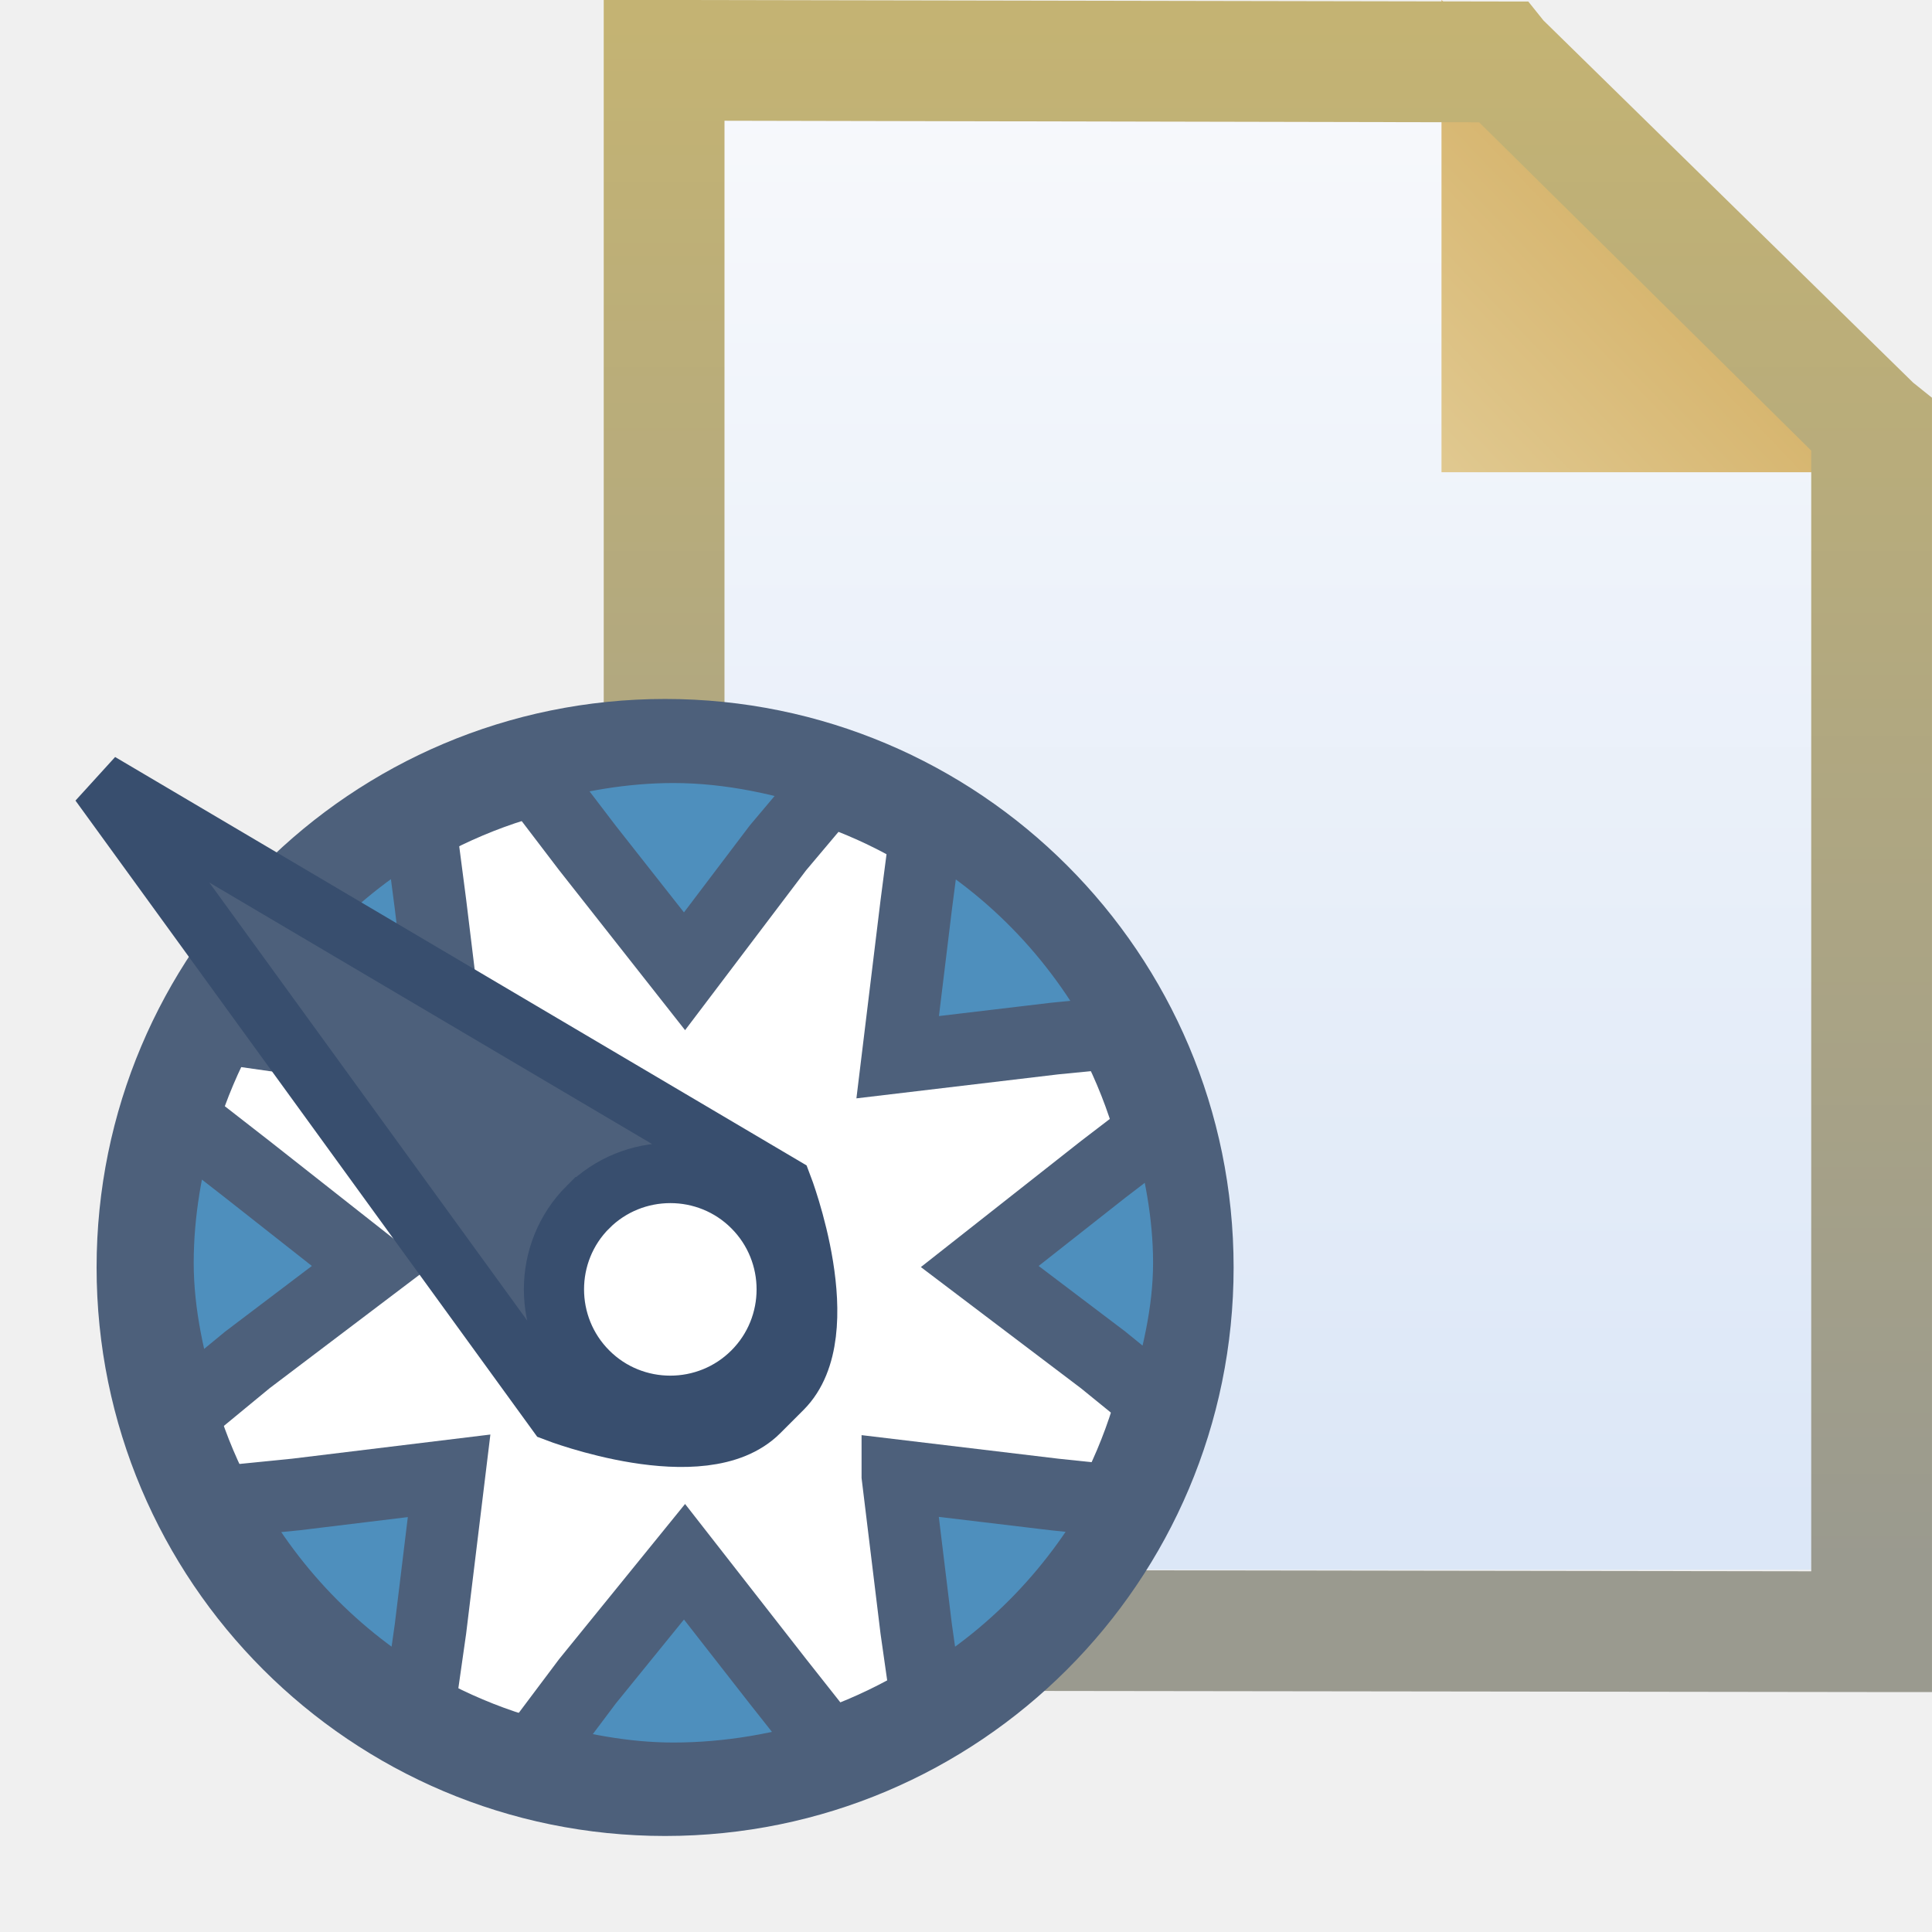
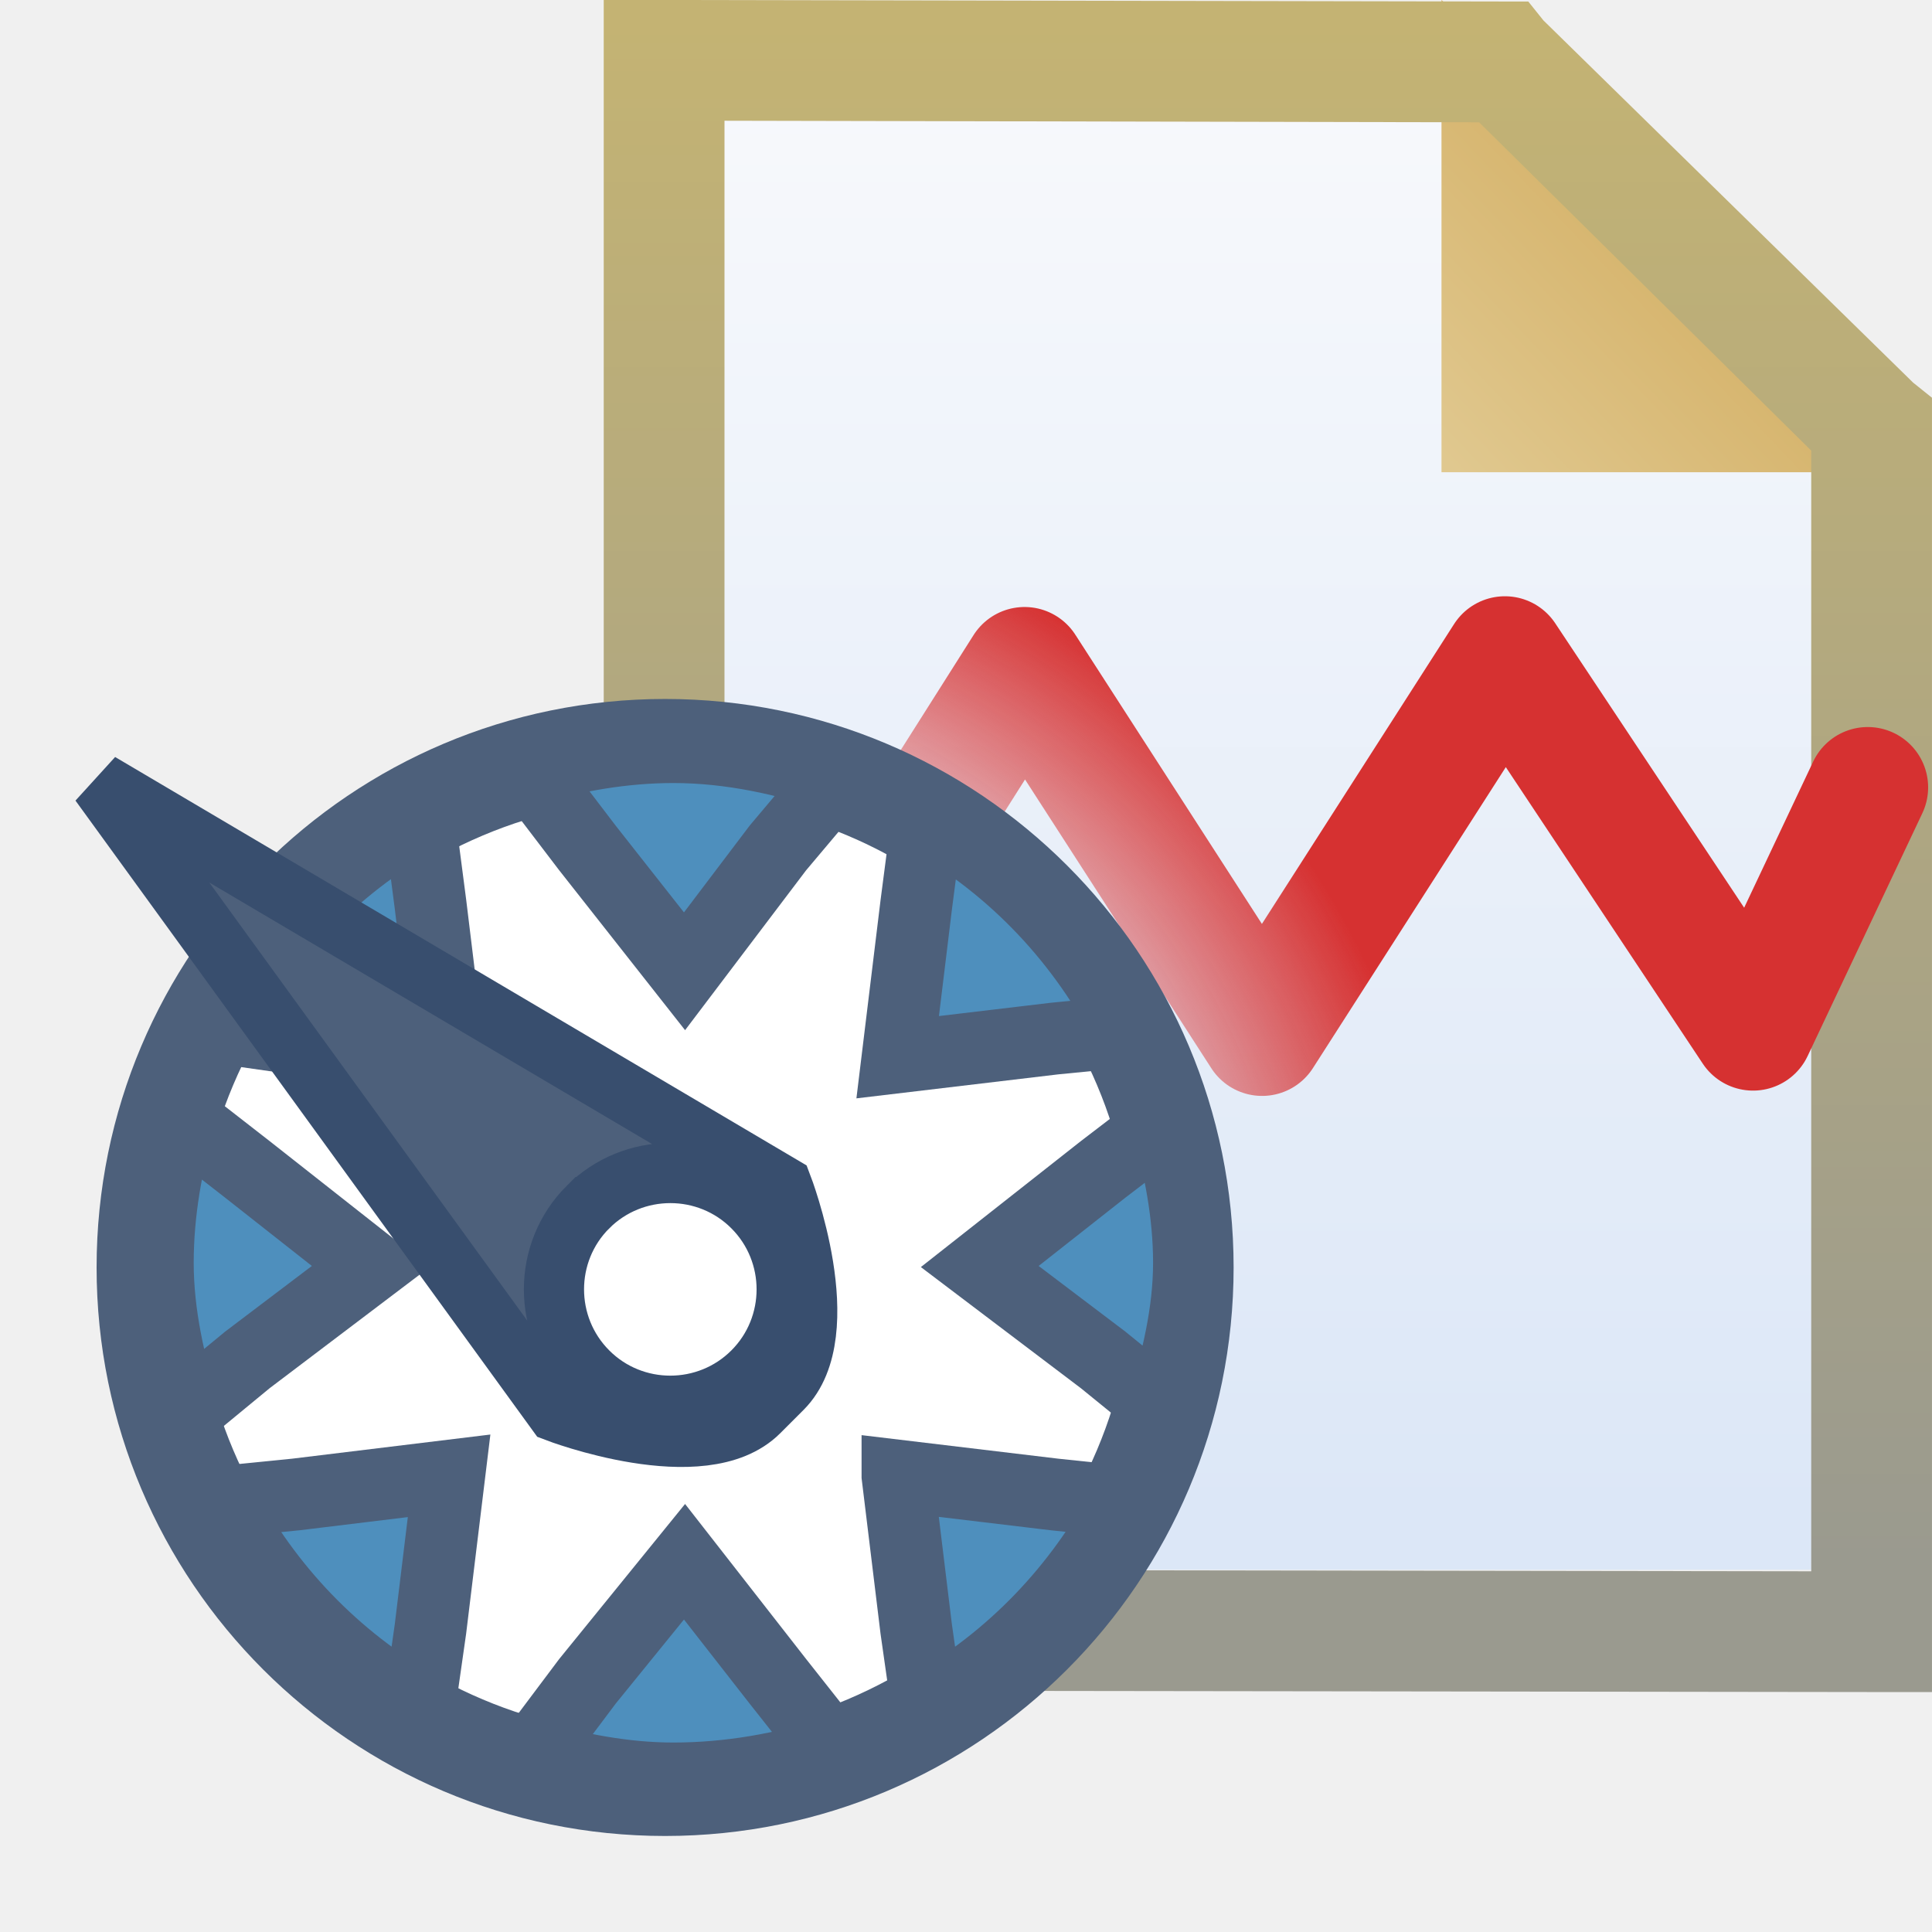
<svg xmlns="http://www.w3.org/2000/svg" xmlns:xlink="http://www.w3.org/1999/xlink" width="16" height="16" id="svg19472" version="1.1">
  <defs id="defs19474">
+     <linearGradient id="linearGradient3810">
+       <stop style="stop-color:#d63131;stop-opacity:0;" offset="0" id="stop3812" />
+       <stop id="stop3818" offset="0.571" style="stop-color:#d63131;stop-opacity:0" />
+       <stop style="stop-color:#d63131;stop-opacity:1;" offset="1" id="stop3814" />
+     </linearGradient>
    <mask maskUnits="userSpaceOnUse" id="mask23773">
      <g style="fill:#ffffff;display:inline" id="g23775" transform="translate(19.9375,-2.999993)">
        <g transform="translate(0.5303301,-0.7071068)" id="g23777" style="fill:#ffffff">
          <path id="path23779" d="m -14.468,1041.069 6.091,-0.177 3.018,2.3 -0.109,9.877 -9,0 z" style="fill:#ffffff;fill-opacity:1;stroke:none;display:inline" />
          <path id="path23781" d="m -8.53,1040.069 0,3.911 3.977,0 z" style="fill:#ffffff;fill-opacity:1;stroke:none;display:inline" />
          <path id="path23783" d="m -15.468,1040.069 0,0.5 0,13 0,0.5 0.5,0 10,0.013 0.5,0 0,-0.5 0,-10 0,-0.219 -0.156,-0.125 -3.062,-3 -0.125,-0.156 -0.219,0 -6.938,-0.013 z m 1,1 6.25,0.013 2.75,2.719 0,9.281 -9,-0.013 z" style="font-size:medium;font-style:normal;font-variant:normal;font-weight:normal;font-stretch:normal;text-indent:0;text-align:start;text-decoration:none;line-height:normal;letter-spacing:normal;word-spacing:normal;text-transform:none;direction:ltr;block-progression:tb;writing-mode:lr-tb;text-anchor:start;baseline-shift:baseline;color:#000000;fill:#ffffff;fill-opacity:1;stroke:none;stroke-width:1;marker:none;visibility:visible;display:inline;overflow:visible;enable-background:accumulate;font-family:Sans;-inkscape-font-specification:Sans" />
        </g>
      </g>
    </mask>
    <filter color-interpolation-filters="sRGB" id="filter23785" x="-0.072" width="1.144" y="-0.228" height="1.456">
      <feGaussianBlur stdDeviation="0.3" id="feGaussianBlur23787" />
    </filter>
    <filter color-interpolation-filters="sRGB" id="filter23789">
      <feGaussianBlur stdDeviation="0.363" id="feGaussianBlur23791" />
    </filter>
    <linearGradient gradientUnits="userSpaceOnUse" y2="1051.838" x2="9.895" y1="1039.153" x1="9.895" id="linearGradient5000" xlink:href="#linearGradient4994" gradientTransform="translate(-20.92808,0.7513077)" />
    <linearGradient id="linearGradient4994">
      <stop id="stop4996" offset="0" style="stop-color:#f9fafc;stop-opacity:1;" />
      <stop id="stop4998" offset="1" style="stop-color:#dce7f7;stop-opacity:1" />
    </linearGradient>
    <linearGradient gradientTransform="translate(-16.50695,1.628314)" gradientUnits="userSpaceOnUse" y2="1040.33" x2="9.987" y1="1042.231" x1="7.999" id="linearGradient4900" xlink:href="#linearGradient4894" />
    <linearGradient id="linearGradient4894">
      <stop id="stop4896" offset="0" style="stop-color:#e0c88f;stop-opacity:1" />
      <stop id="stop4898" offset="1" style="stop-color:#d5b269;stop-opacity:1" />
    </linearGradient>
    <linearGradient y2="1052.323" x2="10.545" y1="1038.578" x1="10.545" gradientUnits="userSpaceOnUse" id="linearGradient4884" xlink:href="#linearGradient4902" gradientTransform="translate(-20.53033,0.7071136)" />
    <linearGradient id="linearGradient4902">
      <stop id="stop4904" offset="0" style="stop-color:#c7b571;stop-opacity:1;" />
      <stop id="stop4906" offset="1" style="stop-color:#9a9a8f;stop-opacity:1" />
    </linearGradient>
+     <radialGradient xlink:href="#linearGradient3810" id="radialGradient3816" cx="4.576" cy="1047.127" fx="4.576" fy="1047.127" r="5.483" gradientTransform="matrix(1.276697,-2.3378336e-6,2.3576464e-6,1.276704,-0.8449336,-289.5087)" gradientUnits="userSpaceOnUse" />
  </defs>
  <g id="layer1" transform="translate(0,-1036.362)">
    <g style="display:inline" id="layer1-6" transform="translate(19.9375,-2.999993)">
      <g transform="translate(0.5303301,-0.7071068)" id="g4827">
        <path id="rect4001-3" d="m -14.468,1041.069 6.091,-0.177 3.018,2.3 -0.109,9.877 -9,0 z" style="fill:url(#linearGradient5000);fill-opacity:1;stroke:none;display:inline" />
        <path id="path4884" d="m -8.53,1040.069 0,3.911 3.977,0 z" style="fill:url(#linearGradient4900);fill-opacity:1;stroke:none;display:inline" />
        <path id="rect4001" d="m -15.468,1040.069 0,0.5 0,13 0,0.5 0.5,0 10,0.013 0.5,0 0,-0.5 0,-10 0,-0.219 -0.156,-0.125 -3.062,-3 -0.125,-0.156 -0.219,0 -6.938,-0.013 z m 1,1 6.25,0.013 2.75,2.719 0,9.281 -9,-0.013 z" style="font-size:medium;font-style:normal;font-variant:normal;font-weight:normal;font-stretch:normal;text-indent:0;text-align:start;text-decoration:none;line-height:normal;letter-spacing:normal;word-spacing:normal;text-transform:none;direction:ltr;block-progression:tb;writing-mode:lr-tb;text-anchor:start;baseline-shift:baseline;color:#000000;fill:url(#linearGradient4884);fill-opacity:1;stroke:none;stroke-width:1;marker:none;visibility:visible;display:inline;overflow:visible;enable-background:accumulate;font-family:Sans;-inkscape-font-specification:Sans" />
      </g>
    </g>
    <g transform="translate(0,6.7799999e-6)" style="display:inline" id="g23643" mask="url(#mask23773)">
      <path transform="translate(0,1036.362)" id="path22855" d="M 15.468,6.52 14.518,8.531 12.463,5.438 10.452,8.575 8.485,5.526 6.541,8.597 5.502,6.542" style="fill:none;stroke:#ffffff;stroke-width:2;stroke-linecap:round;stroke-linejoin:round;stroke-miterlimit:4;stroke-opacity:1;stroke-dasharray:none;filter:url(#filter23785)" />
-       <path id="path22855-1" d="m 15.468,1042.883 -0.95,2.011 -2.055,-3.094 -2.011,3.138 -1.967,-3.049 -1.945,3.071 -1.039,-2.055" style="fill:none;stroke:#d63131;stroke-width:1px;stroke-linecap:round;stroke-linejoin:round;stroke-opacity:1;display:inline" />
      <g style="fill:#ffffff;stroke:#ffffff;stroke-width:2.421;stroke-miterlimit:4;stroke-dasharray:none;display:inline;filter:url(#filter23789)" id="layer1-4-3" transform="matrix(0.8261236,0,0,0.8261236,-0.7084805,186.1514)">
        <g transform="matrix(1.206538,0,0,1.206538,1.224883,-221.3741)" id="g17594-1" style="fill:#ffffff;stroke:#ffffff;stroke-width:2.007;stroke-miterlimit:4;stroke-dasharray:none">
          <path transform="translate(12.00565,1037.246)" d="m -2.475,9.747 c 0,2.38 -1.929,4.309 -4.309,4.309 -2.38,0 -4.309,-1.929 -4.309,-4.309 0,-2.38 1.929,-4.309 4.309,-4.309 2.38,0 4.309,1.929 4.309,4.309 z" id="path6139-4" style="color:#000000;fill:#ffffff;fill-opacity:1;fill-rule:nonzero;stroke:#ffffff;stroke-width:2.007;stroke-linecap:butt;stroke-linejoin:miter;stroke-miterlimit:4;stroke-opacity:1;stroke-dasharray:none;stroke-dashoffset:0;marker:none;visibility:visible;display:inline;overflow:visible;enable-background:accumulate" />
          <path style="color:#000000;fill:#ffffff;fill-opacity:1;fill-rule:nonzero;stroke:#ffffff;stroke-width:2.007;stroke-miterlimit:4;stroke-opacity:1;stroke-dasharray:none;marker:none;visibility:visible;display:inline;overflow:visible;enable-background:accumulate" d="m 5.29,1042.669 c -0.419,0 -0.828,0.074 -1.211,0.186 l 0.497,0.652 0.807,1.025 0.776,-1.025 0.497,-0.59 c -0.429,-0.144 -0.889,-0.248 -1.366,-0.248 z m -2.111,0.59 c -0.718,0.41 -1.296,1.002 -1.677,1.739 l 0.652,0.093 1.273,0.155 -0.155,-1.273 -0.093,-0.714 z m 4.223,0 -0.093,0.714 -0.155,1.273 1.304,-0.155 0.621,-0.061 c -0.38,-0.748 -0.95,-1.355 -1.677,-1.77 z m -6.21,2.484 c -0.112,0.383 -0.186,0.792 -0.186,1.211 0,0.433 0.098,0.848 0.217,1.242 l 0.528,-0.435 1.025,-0.776 -1.025,-0.807 z m 8.197,0.031 -0.528,0.404 -1.025,0.807 1.025,0.776 0.497,0.404 c 0.114,-0.386 0.217,-0.788 0.217,-1.211 0,-0.409 -0.079,-0.805 -0.186,-1.18 z m -5.962,2.95 -1.273,0.155 -0.621,0.062 c 0.381,0.72 0.94,1.304 1.646,1.708 l 0.093,-0.652 0.155,-1.273 z m 3.726,0 0.155,1.273 0.093,0.652 c 0.706,-0.403 1.265,-0.988 1.646,-1.708 l -0.59,-0.062 c -0.435,-0.052 -0.87,-0.104 -1.304,-0.156 z m -1.77,0.714 -0.807,0.994 -0.466,0.621 c 0.375,0.107 0.771,0.186 1.18,0.186 0.464,0 0.917,-0.081 1.335,-0.217 l -0.466,-0.59 z" id="path6139-5-2" />
          <path style="color:#000000;fill:#ffffff;fill-opacity:1;fill-rule:nonzero;stroke:#ffffff;stroke-width:2.007;stroke-linecap:butt;stroke-linejoin:miter;stroke-miterlimit:4;stroke-opacity:1;stroke-dasharray:none;stroke-dashoffset:0;marker:none;visibility:visible;display:inline;overflow:visible;enable-background:accumulate" d="m 0.525,1042.967 3.793,5.226 c 0,0 1.217,0.467 1.684,-1e-4 l 0.193,-0.193 c 0.467,-0.467 -8e-6,-1.684 -8e-6,-1.684 z m 4.056,3.524 c 0.377,-0.377 0.992,-0.377 1.368,0 0.377,0.377 0.377,0.991 -2.5e-5,1.368 -0.377,0.377 -0.992,0.377 -1.368,0 -0.377,-0.377 -0.377,-0.992 -4.3e-5,-1.368 z" id="rect9436-0" />
        </g>
      </g>
    </g>
+     <path id="path22855-1" d="m 15.468,1042.883 -0.95,2.011 -2.055,-3.094 -2.011,3.138 -1.967,-3.049 -1.945,3.071 -1.039,-2.055" style="fill:none;stroke:url(#radialGradient3816);stroke-width:1px;stroke-linecap:round;stroke-linejoin:round;stroke-opacity:1;display:inline" />
    <g style="display:inline" id="layer1-4" transform="matrix(0.8261236,0,0,0.8261236,-0.70848,186.1514)">
      <g transform="matrix(1.206538,0,0,1.206538,1.224883,-221.3741)" id="g17594">
        <path transform="translate(12.00565,1037.246)" d="m -2.475,9.747 c 0,2.38 -1.929,4.309 -4.309,4.309 -2.38,0 -4.309,-1.929 -4.309,-4.309 0,-2.38 1.929,-4.309 4.309,-4.309 2.38,0 4.309,1.929 4.309,4.309 z" id="path6139" style="color:#000000;fill:#ffffff;fill-opacity:1;fill-rule:nonzero;stroke:#4d607b;stroke-width:0.829;stroke-linecap:butt;stroke-linejoin:miter;stroke-miterlimit:4;stroke-opacity:1;stroke-dasharray:none;stroke-dashoffset:0;marker:none;visibility:visible;display:inline;overflow:visible;enable-background:accumulate" />
        <path style="color:#000000;fill:#4e8fbd;fill-opacity:1;fill-rule:nonzero;stroke:#4d607b;stroke-width:0.598;stroke-miterlimit:4;stroke-opacity:1;stroke-dasharray:none;marker:none;visibility:visible;display:inline;overflow:visible;enable-background:accumulate" d="m 5.29,1042.669 c -0.419,0 -0.828,0.074 -1.211,0.186 l 0.497,0.652 0.807,1.025 0.776,-1.025 0.497,-0.59 c -0.429,-0.144 -0.889,-0.248 -1.366,-0.248 z m -2.111,0.59 c -0.718,0.41 -1.296,1.002 -1.677,1.739 l 0.652,0.093 1.273,0.155 -0.155,-1.273 -0.093,-0.714 z m 4.223,0 -0.093,0.714 -0.155,1.273 1.304,-0.155 0.621,-0.061 c -0.38,-0.748 -0.95,-1.355 -1.677,-1.77 z m -6.21,2.484 c -0.112,0.383 -0.186,0.792 -0.186,1.211 0,0.433 0.098,0.848 0.217,1.242 l 0.528,-0.435 1.025,-0.776 -1.025,-0.807 z m 8.197,0.031 -0.528,0.404 -1.025,0.807 1.025,0.776 0.497,0.404 c 0.114,-0.386 0.217,-0.788 0.217,-1.211 0,-0.409 -0.079,-0.805 -0.186,-1.18 z m -5.962,2.95 -1.273,0.155 -0.621,0.062 c 0.381,0.72 0.94,1.304 1.646,1.708 l 0.093,-0.652 0.155,-1.273 z m 3.726,0 0.155,1.273 0.093,0.652 c 0.706,-0.403 1.265,-0.988 1.646,-1.708 l -0.59,-0.062 c -0.435,-0.052 -0.87,-0.104 -1.304,-0.156 z m -1.77,0.714 -0.807,0.994 -0.466,0.621 c 0.375,0.107 0.771,0.186 1.18,0.186 0.464,0 0.917,-0.081 1.335,-0.217 l -0.466,-0.59 z" id="path6139-5" />
        <path style="color:#000000;fill:#4d607b;fill-opacity:1;fill-rule:nonzero;stroke:#384e6e;stroke-width:0.5;stroke-linecap:butt;stroke-linejoin:miter;stroke-miterlimit:4;stroke-opacity:1;stroke-dasharray:none;stroke-dashoffset:0;marker:none;visibility:visible;display:inline;overflow:visible;enable-background:accumulate" d="m 0.525,1042.967 3.793,5.226 c 0,0 1.217,0.467 1.684,-1e-4 l 0.193,-0.193 c 0.467,-0.467 -8e-6,-1.684 -8e-6,-1.684 z m 4.056,3.524 c 0.377,-0.377 0.992,-0.377 1.368,0 0.377,0.377 0.377,0.991 -2.5e-5,1.368 -0.377,0.377 -0.992,0.377 -1.368,0 -0.377,-0.377 -0.377,-0.992 -4.3e-5,-1.368 z" id="rect9436" />
      </g>
    </g>
  </g>
</svg>
